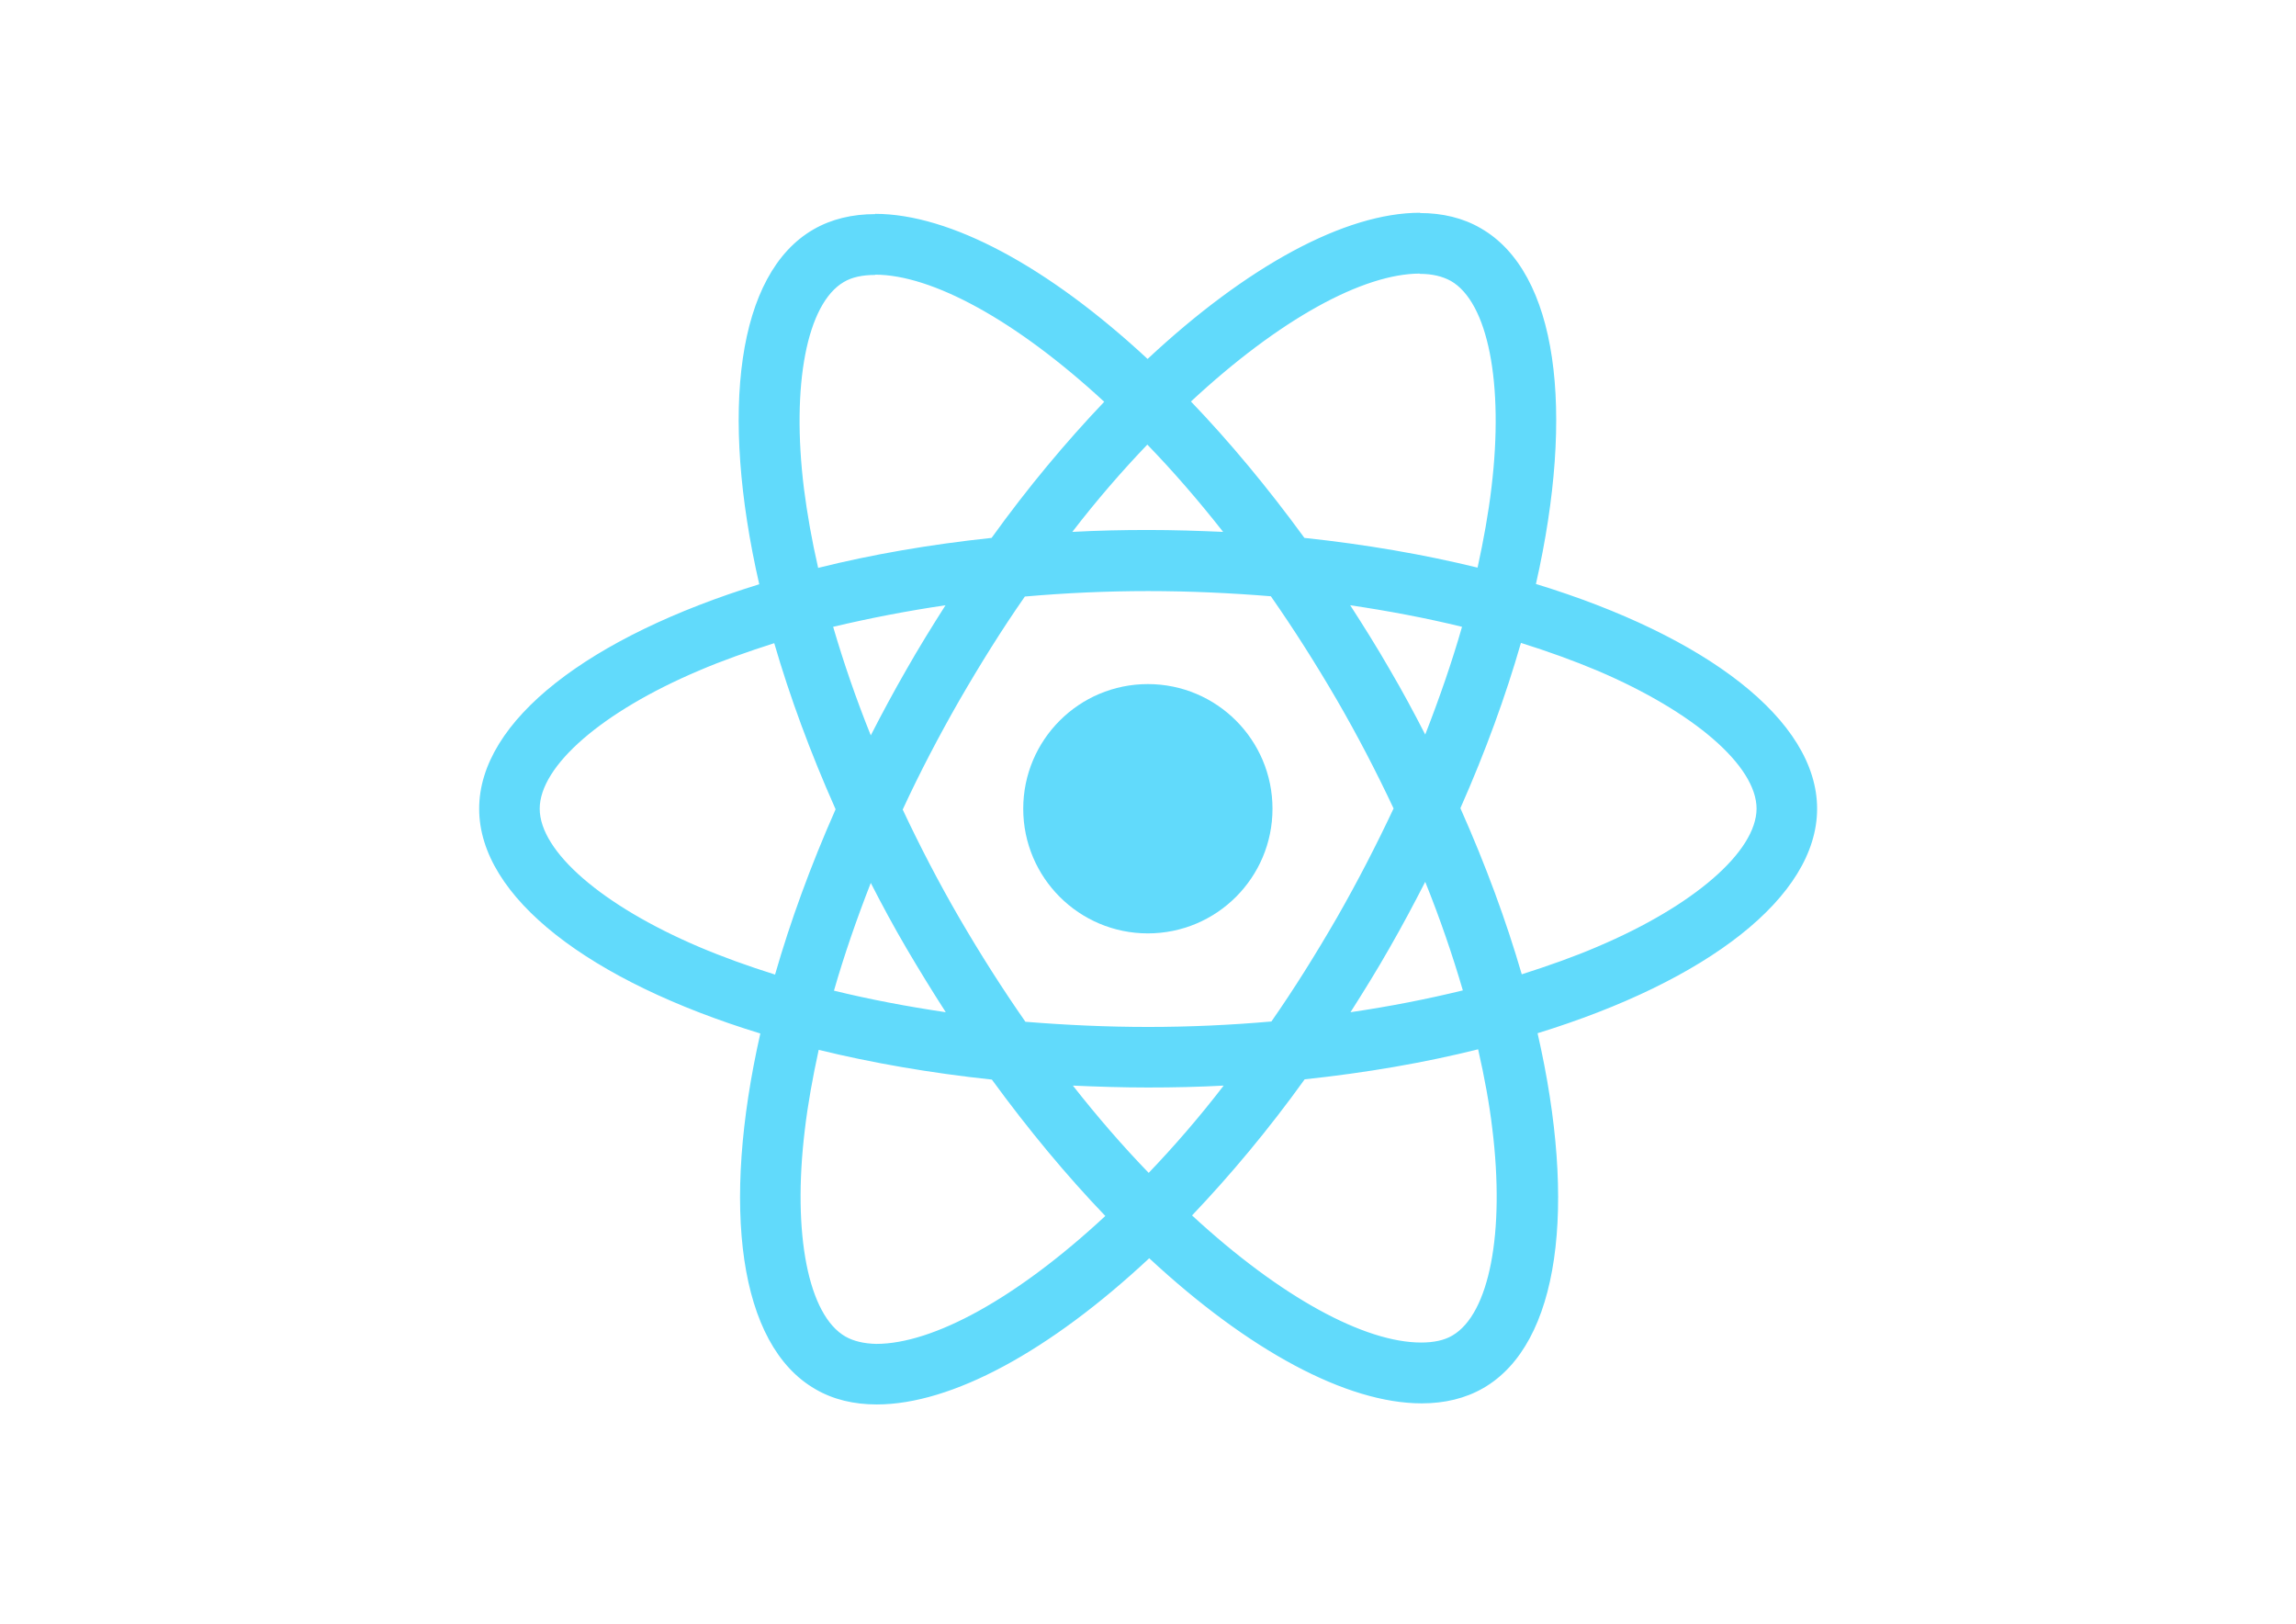
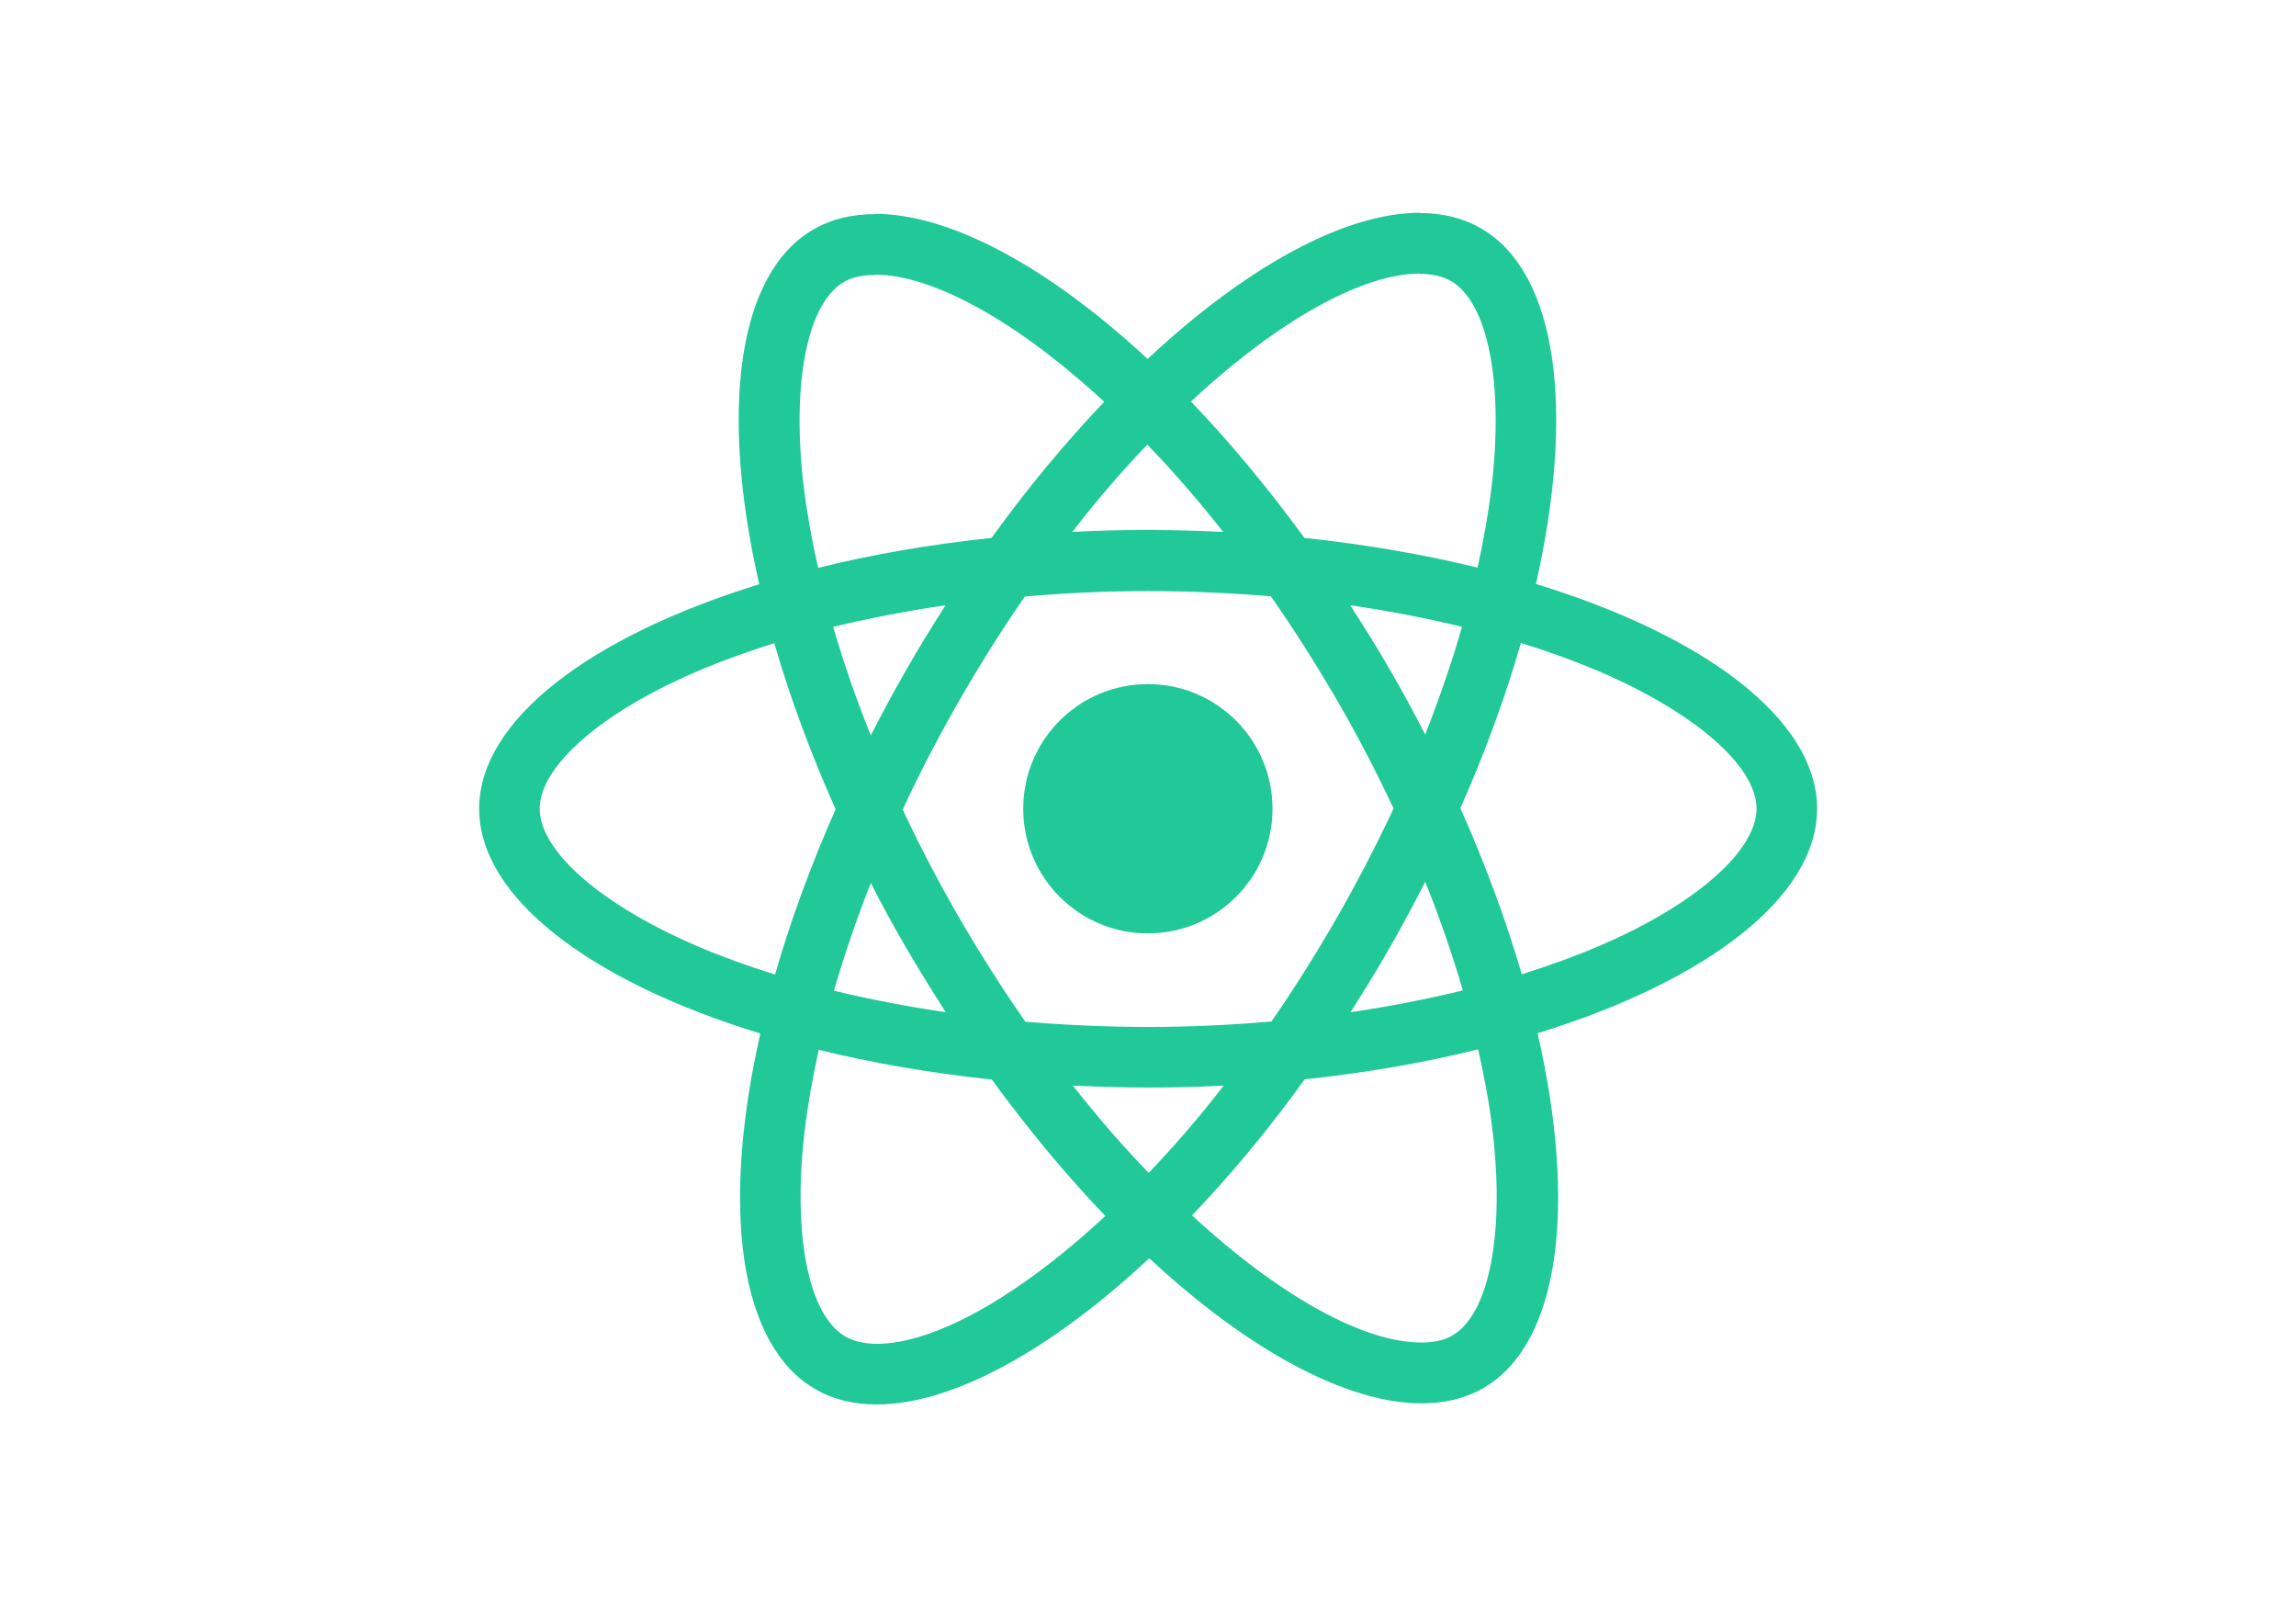
<svg xmlns="http://www.w3.org/2000/svg" viewBox="0 0 841.9 595.3">
-   <g fill="#61DAFB">
-     <path d="M666.3 296.5c0-32.5-40.7-63.3-103.1-82.4 14.4-63.6 8-114.2-20.2-130.4-6.5-3.8-14.1-5.6-22.4-5.6v22.3c4.6 0 8.3.9 11.4 2.6 13.6 7.8 19.5 37.5 14.9 75.7-1.1 9.4-2.9 19.3-5.1 29.4-19.6-4.8-41-8.5-63.5-10.9-13.5-18.5-27.5-35.3-41.6-50 32.6-30.3 63.2-46.9 84-46.9V78c-27.5 0-63.5 19.6-99.9 53.6-36.4-33.8-72.4-53.2-99.9-53.2v22.3c20.7 0 51.4 16.5 84 46.6-14 14.7-28 31.4-41.3 49.9-22.6 2.4-44 6.1-63.6 11-2.3-10-4-19.7-5.2-29-4.7-38.2 1.1-67.9 14.6-75.8 3-1.8 6.9-2.6 11.5-2.6V78.5c-8.4 0-16 1.8-22.6 5.6-28.1 16.2-34.4 66.7-19.9 130.1-62.2 19.2-102.7 49.9-102.7 82.3 0 32.5 40.7 63.3 103.1 82.4-14.4 63.6-8 114.2 20.2 130.4 6.5 3.8 14.1 5.6 22.5 5.6 27.5 0 63.5-19.6 99.9-53.6 36.4 33.8 72.4 53.2 99.9 53.2 8.4 0 16-1.8 22.6-5.6 28.1-16.2 34.4-66.7 19.9-130.1 62-19.1 102.5-49.9 102.5-82.3zm-130.2-66.7c-3.7 12.9-8.3 26.2-13.5 39.5-4.1-8-8.4-16-13.1-24-4.6-8-9.5-15.8-14.4-23.4 14.2 2.1 27.9 4.7 41 7.9zm-45.8 106.5c-7.8 13.5-15.8 26.3-24.1 38.2-14.9 1.3-30 2-45.2 2-15.1 0-30.2-.7-45-1.9-8.3-11.9-16.4-24.6-24.2-38-7.6-13.1-14.5-26.4-20.8-39.8 6.2-13.4 13.2-26.8 20.7-39.9 7.8-13.5 15.8-26.3 24.1-38.2 14.9-1.3 30-2 45.2-2 15.1 0 30.2.7 45 1.9 8.3 11.9 16.4 24.6 24.2 38 7.6 13.1 14.5 26.4 20.8 39.8-6.3 13.4-13.2 26.8-20.7 39.9zm32.3-13c5.4 13.4 10 26.8 13.8 39.8-13.1 3.2-26.9 5.9-41.2 8 4.9-7.7 9.8-15.6 14.4-23.7 4.6-8 8.9-16.1 13-24.1zM421.2 430c-9.3-9.6-18.6-20.3-27.8-32 9 .4 18.2.7 27.5.7 9.4 0 18.7-.2 27.8-.7-9 11.7-18.3 22.4-27.5 32zm-74.4-58.9c-14.2-2.1-27.9-4.7-41-7.9 3.7-12.9 8.3-26.2 13.5-39.5 4.1 8 8.4 16 13.1 24 4.7 8 9.5 15.8 14.4 23.4zM420.7 163c9.3 9.6 18.6 20.3 27.8 32-9-.4-18.2-.7-27.5-.7-9.4 0-18.7.2-27.8.7 9-11.7 18.3-22.4 27.5-32zm-74 58.9c-4.9 7.7-9.8 15.6-14.4 23.7-4.6 8-8.9 16-13 24-5.4-13.4-10-26.8-13.8-39.8 13.1-3.1 26.9-5.8 41.2-7.9zm-90.5 125.2c-35.4-15.1-58.3-34.9-58.3-50.6 0-15.7 22.9-35.6 58.3-50.6 8.6-3.7 18-7 27.7-10.1 5.7 19.6 13.2 40 22.5 60.9-9.2 20.8-16.6 41.1-22.2 60.6-9.9-3.1-19.3-6.5-28-10.2zM310 490c-13.6-7.8-19.5-37.5-14.9-75.7 1.1-9.4 2.9-19.3 5.1-29.4 19.6 4.8 41 8.5 63.5 10.9 13.5 18.5 27.5 35.3 41.6 50-32.6 30.3-63.2 46.9-84 46.9-4.5-.1-8.3-1-11.3-2.7zm237.2-76.2c4.7 38.2-1.1 67.9-14.6 75.8-3 1.8-6.9 2.6-11.5 2.6-20.7 0-51.4-16.5-84-46.6 14-14.7 28-31.4 41.3-49.9 22.6-2.4 44-6.1 63.6-11 2.3 10.1 4.1 19.8 5.2 29.1zm38.5-66.7c-8.6 3.7-18 7-27.7 10.1-5.7-19.6-13.2-40-22.5-60.9 9.2-20.8 16.6-41.1 22.2-60.6 9.9 3.1 19.3 6.5 28.1 10.2 35.4 15.1 58.3 34.9 58.3 50.6-.1 15.7-23 35.6-58.4 50.6zM320.8 78.4z" />
-     <circle cx="420.9" cy="296.5" r="45.7" />
+   <g>
+     <path fill="#20c997" d="M666.3 296.5c0-32.5-40.7-63.3-103.1-82.4 14.4-63.6 8-114.2-20.2-130.4-6.5-3.8-14.1-5.6-22.4-5.6v22.3c4.6 0 8.3.9 11.4 2.6 13.6 7.8 19.5 37.5 14.9 75.7-1.1 9.4-2.9 19.3-5.1 29.4-19.6-4.8-41-8.5-63.5-10.9-13.5-18.5-27.5-35.3-41.6-50 32.6-30.3 63.2-46.9 84-46.9V78c-27.5 0-63.5 19.6-99.9 53.6-36.4-33.8-72.4-53.2-99.9-53.2v22.3c20.7 0 51.4 16.5 84 46.6-14 14.7-28 31.4-41.3 49.9-22.6 2.4-44 6.1-63.6 11-2.3-10-4-19.7-5.2-29-4.7-38.2 1.1-67.9 14.6-75.8 3-1.8 6.9-2.6 11.5-2.6V78.5c-8.4 0-16 1.8-22.6 5.6-28.1 16.2-34.4 66.7-19.9 130.1-62.2 19.2-102.7 49.9-102.7 82.3 0 32.5 40.7 63.3 103.1 82.4-14.4 63.6-8 114.2 20.2 130.4 6.5 3.8 14.1 5.6 22.5 5.6 27.5 0 63.5-19.6 99.9-53.6 36.4 33.8 72.4 53.2 99.9 53.2 8.4 0 16-1.8 22.6-5.6 28.1-16.2 34.4-66.7 19.9-130.1 62-19.1 102.5-49.9 102.5-82.3zm-130.2-66.7c-3.7 12.9-8.3 26.2-13.5 39.5-4.1-8-8.4-16-13.1-24-4.6-8-9.5-15.8-14.4-23.4 14.2 2.1 27.9 4.7 41 7.9zm-45.8 106.5c-7.8 13.5-15.8 26.3-24.1 38.2-14.9 1.3-30 2-45.2 2-15.1 0-30.2-.7-45-1.9-8.3-11.9-16.4-24.6-24.2-38-7.6-13.1-14.5-26.4-20.8-39.8 6.2-13.4 13.2-26.8 20.7-39.9 7.8-13.5 15.8-26.3 24.1-38.2 14.9-1.3 30-2 45.2-2 15.1 0 30.2.7 45 1.9 8.3 11.9 16.4 24.6 24.2 38 7.6 13.1 14.5 26.4 20.8 39.8-6.3 13.4-13.2 26.8-20.7 39.9zm32.3-13c5.4 13.4 10 26.8 13.8 39.8-13.1 3.2-26.9 5.9-41.2 8 4.9-7.7 9.8-15.6 14.4-23.7 4.6-8 8.9-16.1 13-24.1zM421.2 430c-9.3-9.6-18.6-20.3-27.8-32 9 .4 18.2.7 27.5.7 9.4 0 18.7-.2 27.8-.7-9 11.7-18.3 22.4-27.5 32zm-74.4-58.9c-14.2-2.1-27.9-4.7-41-7.9 3.7-12.9 8.3-26.2 13.5-39.5 4.1 8 8.4 16 13.1 24 4.7 8 9.5 15.8 14.4 23.4zM420.7 163c9.3 9.6 18.6 20.3 27.8 32-9-.4-18.2-.7-27.5-.7-9.4 0-18.7.2-27.8.7 9-11.7 18.3-22.4 27.5-32zm-74 58.9c-4.9 7.7-9.8 15.6-14.4 23.7-4.6 8-8.9 16-13 24-5.4-13.4-10-26.8-13.8-39.8 13.1-3.1 26.9-5.8 41.2-7.9zm-90.5 125.2c-35.4-15.1-58.3-34.9-58.3-50.6 0-15.7 22.9-35.6 58.3-50.6 8.6-3.7 18-7 27.7-10.1 5.7 19.6 13.2 40 22.5 60.9-9.2 20.8-16.6 41.1-22.2 60.6-9.9-3.1-19.3-6.5-28-10.2zM310 490c-13.6-7.8-19.5-37.5-14.9-75.7 1.1-9.4 2.9-19.3 5.1-29.4 19.6 4.8 41 8.5 63.5 10.9 13.5 18.5 27.5 35.3 41.6 50-32.6 30.3-63.2 46.9-84 46.9-4.5-.1-8.3-1-11.3-2.7zm237.2-76.2c4.7 38.2-1.1 67.9-14.6 75.8-3 1.8-6.9 2.6-11.5 2.6-20.7 0-51.4-16.5-84-46.6 14-14.7 28-31.4 41.3-49.9 22.6-2.4 44-6.1 63.6-11 2.3 10.1 4.1 19.8 5.2 29.1zm38.5-66.7c-8.6 3.7-18 7-27.7 10.1-5.7-19.6-13.2-40-22.5-60.9 9.2-20.8 16.6-41.1 22.2-60.6 9.9 3.1 19.3 6.5 28.1 10.2 35.4 15.1 58.3 34.9 58.3 50.6-.1 15.7-23 35.6-58.4 50.6zM320.8 78.4z" />
+     <circle fill="#20c997" cx="420.9" cy="296.5" r="45.7" />
    <path d="M520.5 78.1z" />
  </g>
</svg>
